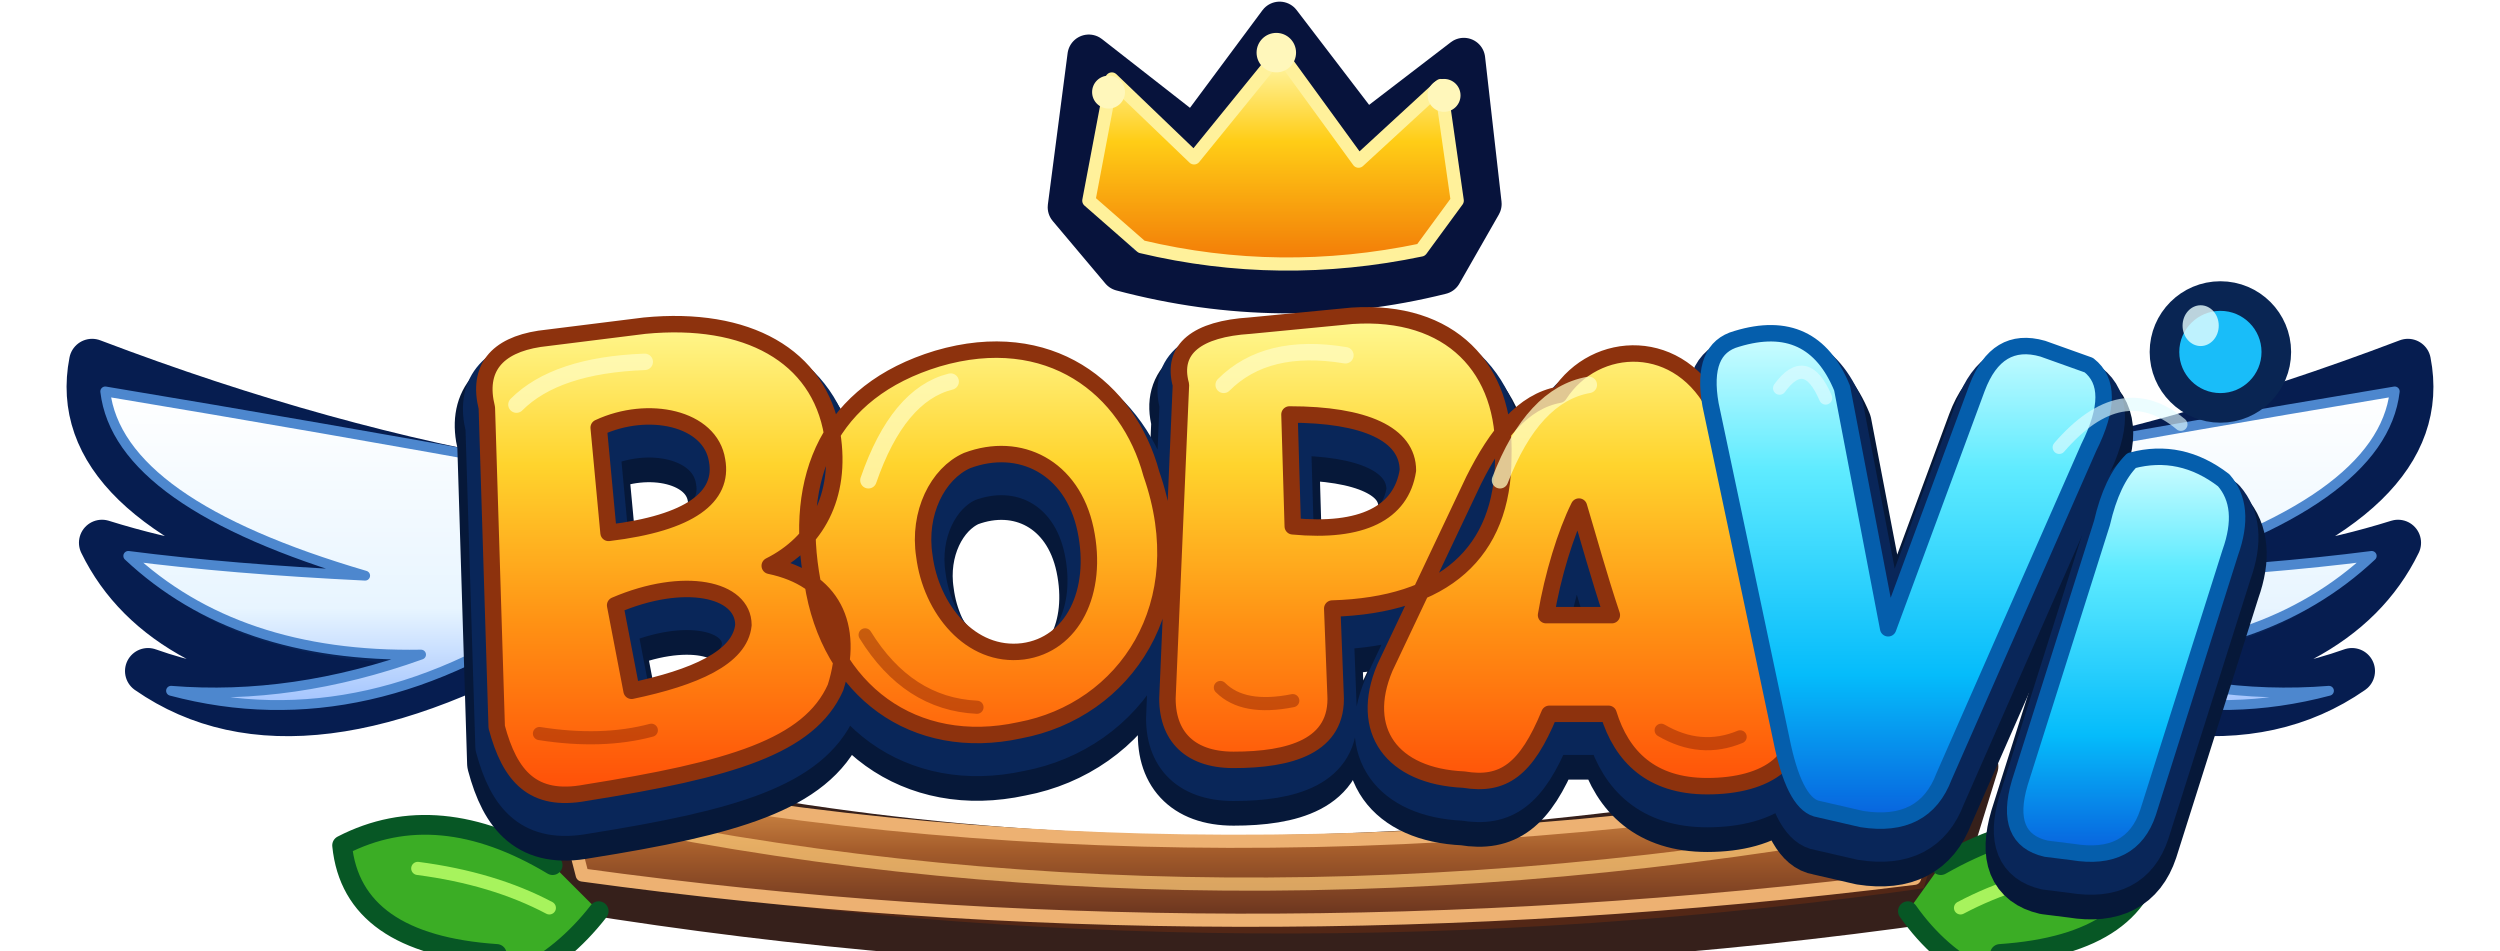
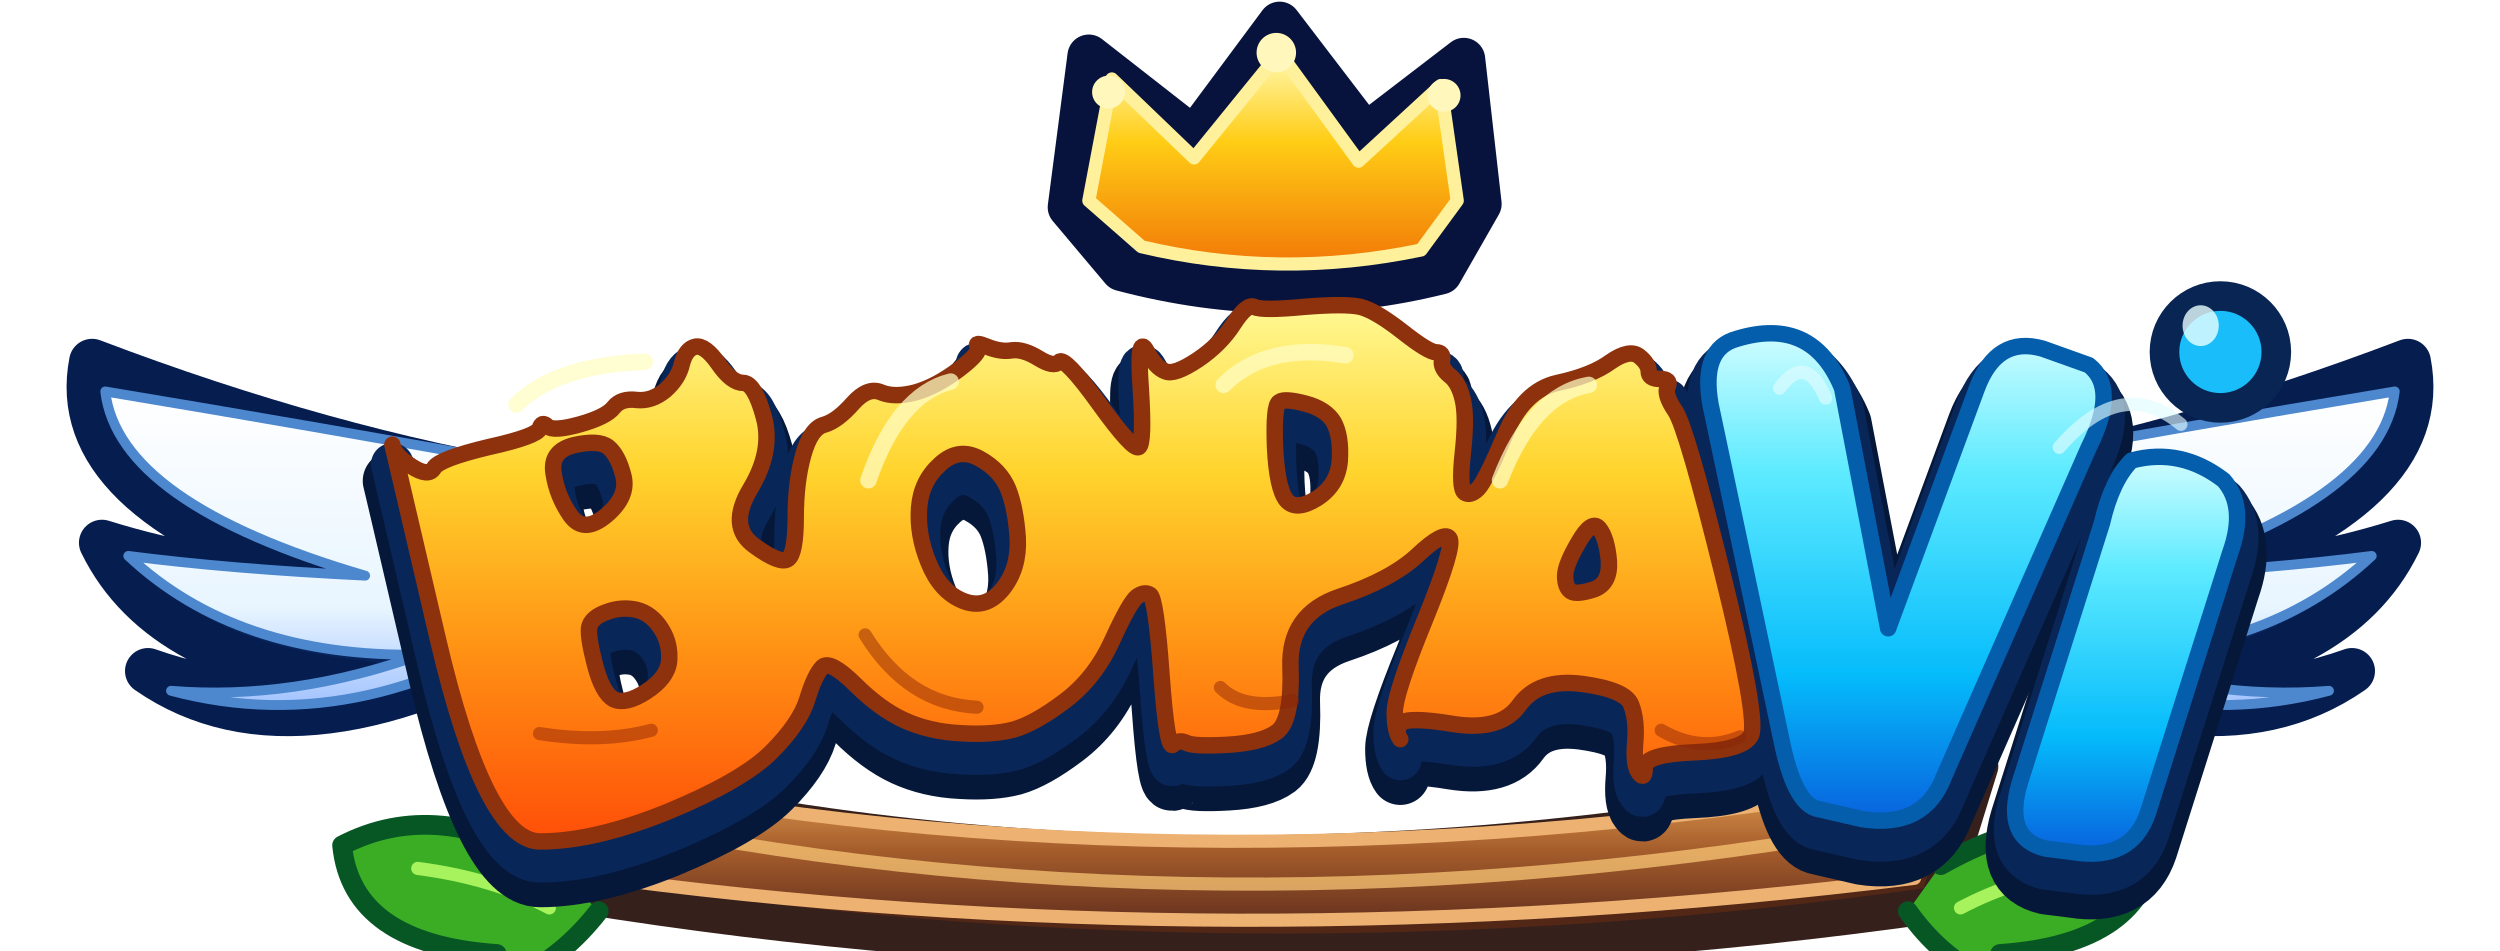
<svg xmlns="http://www.w3.org/2000/svg" width="760" height="289" viewBox="0 0 760 289" role="img" aria-label="BOPAVI">
  <defs>
    <linearGradient id="goldText" x1="0" y1="0" x2="0" y2="1">
      <stop stop-color="#fff994" />
      <stop offset=".31" stop-color="#ffd42d" />
      <stop offset=".64" stop-color="#ff9214" />
      <stop offset="1" stop-color="#ff4e08" />
    </linearGradient>
    <linearGradient id="cyanText" x1="0" y1="0" x2="0" y2="1">
      <stop stop-color="#d0fdff" />
      <stop offset=".28" stop-color="#5febff" />
      <stop offset=".7" stop-color="#05bcfb" />
      <stop offset="1" stop-color="#0861dd" />
    </linearGradient>
    <linearGradient id="crownGold" x1="0" y1="0" x2="0" y2="1">
      <stop stop-color="#fff9b2" />
      <stop offset=".42" stop-color="#ffcd16" />
      <stop offset="1" stop-color="#f27907" />
    </linearGradient>
    <linearGradient id="feather" x1="0" y1="0" x2="0" y2="1">
      <stop stop-color="#ffffff" />
      <stop offset=".69" stop-color="#e8f5ff" />
      <stop offset="1" stop-color="#a2c3fe" />
    </linearGradient>
    <linearGradient id="wood" x1="0" y1="0" x2="0" y2="1">
      <stop stop-color="#e9a455" />
      <stop offset=".53" stop-color="#a45c2b" />
      <stop offset="1" stop-color="#67321e" />
    </linearGradient>
  </defs>
  <g transform="scale(1 1)">
    <g stroke-linejoin="round" stroke-linecap="round">
      <g transform="translate(0 37)">
        <path d="M165 111Q99 100 28 73Q20 114 96 139Q63 138 31 128Q49 165 112 171Q79 179 45 167Q91 199 172 151Z" fill="#08245a" stroke="#061d50" stroke-width="14" />
        <path d="M164 105Q98 93 32 82Q36 116 111 138Q70 136 39 132Q72 163 128 162Q89 176 52 173Q112 189 172 146Z" fill="url(#feather)" stroke="#4d87ce" stroke-width="3" />
        <path d="M595 111Q661 100 732 73Q740 114 664 139Q697 138 729 128Q711 165 648 171Q681 179 715 167Q669 199 588 151Z" fill="#08245a" stroke="#061d50" stroke-width="14" />
        <path d="M596 105Q662 93 728 82Q724 116 649 138Q690 136 721 132Q688 163 632 162Q671 176 708 173Q648 189 588 146Z" fill="url(#feather)" stroke="#4d87ce" stroke-width="3" />
      </g>
      <g transform="translate(0 82)">
        <path d="M160 151Q366 204 602 151L589 193Q379 223 175 190Z" fill="#532716" stroke="#36201b" stroke-width="11" />
        <path d="M169 153Q367 194 591 154L582 185Q373 211 177 184Z" fill="url(#wood)" stroke="#edb172" stroke-width="4" />
        <path d="M175 165Q368 207 580 168" fill="none" stroke="#ffcd7b" stroke-opacity=".7" stroke-width="4" />
        <path d="M168 181Q133 160 104 175Q107 205 151 208Q131 218 126 222Q161 222 182 195" fill="#3bad25" stroke="#075725" stroke-width="6" />
        <path d="M590 181Q627 160 655 175Q652 205 608 208Q629 218 635 222Q599 222 580 195" fill="#3bad25" stroke="#075725" stroke-width="6" />
        <path d="M127 182Q150 185 167 194M634 182Q613 185 596 194" fill="none" stroke="#a7f35d" stroke-width="4" />
      </g>
      <path d="M325 63L331 17L363 42L389 7L415 41L445 18L450 62L438 83Q390 95 341 82Z" fill="#071a55" stroke="#07133c" stroke-width="13" />
      <path d="M331 61L338 24L363 48L389 16L413 49L438 26L443 61L432 76Q389 85 347 75Z" fill="url(#crownGold)" stroke="#fff19b" stroke-width="4" />
      <circle cx="337" cy="28" r="5" fill="#fff7bb" />
      <circle cx="388" cy="16" r="6" fill="#fff7bb" />
      <circle cx="439" cy="29" r="5" fill="#fff7bb" />
    </g>
    <defs>
-       <path id="ownerWarm" fill-rule="evenodd" d="M148 136 C145 124 151 117 164 115 L196 111 C227 108 249 120 253 144 C256 163 248 177 234 184 C253 188 260 202 254 221 C246 239 222 246 178 253 C162 256 155 248 151 233 Z M182 142 C197 135 216 139 218 152 C220 163 210 171 185 174 Z M187 196 C208 187 226 191 226 202 C225 212 211 218 192 222 Z M285 121 C319 111 343 130 350 156 C364 196 342 228 310 234 C278 241 252 222 247 189 C241 157 252 131 285 121 Z M294 152 C310 146 326 154 330 173 C334 192 326 208 311 210 C295 212 283 197 281 181 C279 168 285 156 294 152 Z M359 129 C356 118 364 112 380 111 L411 108 C441 106 458 124 457 151 C457 180 439 196 405 197 L406 223 C407 239 392 243 375 243 C361 243 354 235 355 222 Z M392 138 L393 172 C414 174 426 168 428 155 C428 144 415 138 392 138 Z M474 132 C485 115 511 114 522 137 C530 154 536 204 545 226 C550 243 537 251 519 251 C502 251 493 242 489 229 L471 229 C464 246 457 251 445 249 C423 248 413 234 421 215 L448 158 C455 144 463 134 474 132 Z M480 166 C476 174 472 187 470 199 L490 199 C486 187 483 176 480 166 Z" />
+       <path id="ownerWarm" fill-rule="evenodd" d="M532.3,235.5 C533.8,232.4 531,216.1 523.7,186.6 C516.4,157 511.6,140.5 509.3,137 C506.9,133.5 506.2,131 507,129.5 C507.7,128 506.9,127.2 504.6,127.2 C502.3,127.2 501.2,126.4 501.2,124.9 C501.2,123.4 500.2,121.8 498.3,120.3 C496.4,118.8 493.5,119.3 489.6,122 C485.8,124.8 480.4,126.9 473.5,128.4 C466.6,129.9 461.2,135.3 457.4,144.5 C453.5,153.7 450.8,159.1 449.3,160.6 C447.8,162.1 446.4,162.5 445.3,161.8 C444.1,161 443.9,156.9 444.7,149.6 C445.5,142.3 445.5,137 444.7,133.6 C443.9,130.1 442.6,127.6 440.6,126.1 C438.8,124.6 438,123 438.4,121.4 C438.7,119.9 438.1,119.1 436.6,119.1 C435.1,119.1 431.6,117 426.3,112.8 C420.9,108.6 416.7,106.1 413.6,105.3 C410.5,104.6 404.8,104.6 396.3,105.3 C387.8,106.1 382.8,106.1 381.3,105.3 C379.8,104.6 377.7,106.3 375,110.5 C372.3,114.7 368.7,118.3 364.1,121.4 C359.4,124.5 356.2,125.7 354.3,124.9 C352.3,124.2 350.4,122.1 348.5,118.6 C346.6,115.1 346,119 346.8,130.1 C347.5,141.2 347.3,147.2 346.2,147.9 C345.1,148.7 341,144.3 334.1,134.7 C327.2,125.1 323.1,120.9 322,122 C320.9,123.2 318.8,122.8 315.7,120.9 C312.6,119 309.9,118.2 307.6,118.5 C305.3,118.9 302.8,118.5 300.1,117.4 C297.4,116.3 296.5,116.3 297.3,117.4 C298,118.5 296.1,120.8 291.5,124.3 C286.9,127.8 282.5,130.1 278.3,131.3 C274,132.4 270.6,132.4 267.9,131.3 C265.2,130.1 262.3,131.2 259.2,134.7 C256.1,138.2 253.3,140.3 250.6,141.1 C247.8,141.8 245.7,144.9 244.2,150.3 C242.7,155.6 241.9,162 241.9,169.3 C241.9,176.5 241.1,180.8 239.6,181.9 C238.1,183.1 234.6,181.8 229.3,177.9 C223.9,174 223.5,168.3 228.1,160.6 C232.7,152.9 234.1,145.7 232.2,138.8 C230.3,131.8 228.2,128.4 225.9,128.4 C223.6,128.4 221.1,126.5 218.4,122.6 C215.7,118.7 213.3,117 211.4,117.4 C209.5,117.8 208.1,119.5 207.3,122.6 C206.6,125.7 204.9,128.3 202.2,130.7 C199.5,132.9 196.7,133.9 193.6,133.6 C190.5,133.2 188.1,133.9 186.6,135.8 C185.1,137.8 181.6,139.5 176.3,141 C170.9,142.5 167.6,142.7 166.4,141.6 C165.3,140.5 164.5,140.7 164.1,142.2 C163.8,143.7 158.6,145.7 148.6,147.9 C138.6,150.3 133,152.4 131.9,154.3 C130.8,156.2 128.5,156 125,153.7 C121.5,151.4 119.6,149.3 119.3,147.3 C118.9,145.4 123.5,165.1 133.1,206.2 C142.7,247.3 153.1,267.8 164.2,267.8 C175.3,267.8 188.4,264.7 203.4,258.6 C218.3,252.4 228.7,246.4 234.4,240.7 C240.2,234.9 243.9,229.5 245.4,224.6 C246.9,219.6 248.5,216.3 250,214.8 C251.5,213.3 254.8,215 259.8,219.9 C264.8,224.9 269.8,228.6 274.8,230.9 C279.8,233.2 285.6,234.6 292.1,234.9 C298.6,235.3 303.9,234.9 308.1,233.8 C312.4,232.6 317.6,229.7 323.7,225.1 C329.8,220.5 334.6,214.4 338.1,206.7 C341.6,199 344.1,194.6 345.6,193.4 C347.1,192.3 348.5,192.1 349.6,192.8 C350.8,193.6 352,201.7 353.1,217.1 C354.2,232.4 355.4,239.5 356.6,238.4 C357.7,237.3 359.1,237.1 360.6,237.8 C362.1,238.6 366.3,238.8 373.3,238.4 C380.2,238 385.2,236.7 388.3,234.4 C391.3,232.1 392.7,225.5 392.3,214.8 C391.9,204 396.9,196.9 407.3,193.4 C417.6,190 425.5,185.8 430.9,180.8 C436.2,175.8 439.5,174.1 440.6,175.6 C441.8,177.1 439.3,185.4 433.2,200.4 C427.1,215.3 424,224.7 424,228.6 C424,232.5 424.6,235.2 425.7,236.7 C426.8,238.2 426.8,238.2 425.7,236.7 C424.6,235.2 424.6,233.6 425.7,232.1 C426.8,230.5 432.2,230.5 441.8,232.1 C451.4,233.6 458.1,231.7 461.9,226.3 C465.8,220.9 472.1,218.8 480.9,219.9 C489.8,221.1 494.8,223.2 495.9,226.3 C497.1,229.4 497.5,233.2 497.1,237.8 C496.7,242.4 497.1,245.5 498.3,247 C499.4,248.5 500,248 500,245.3 C500,242.6 505,241.1 515,240.7 C525,240.3 530.8,238.6 532.3,235.5Z M184.3,198.1 C187.4,196.9 190.5,196.7 193.6,197.4 C196.7,198.2 199.2,200.2 201.1,203.3 C203,206.3 203.7,209.6 203.4,213.1 C203,216.5 200.7,219.5 196.4,222.3 C192.2,225 188.9,225.7 186.6,224.6 C184.3,223.4 182.4,219.9 180.9,214.2 C179.4,208.4 178.8,204.6 179.1,202.7 C179.5,200.8 181.2,199.2 184.3,198.1Z M479.9,176.8 C482.6,172.1 484.7,170.8 486.2,172.7 C487.7,174.6 488.7,177.9 489.1,182.5 C489.4,187.1 487.9,190 484.5,191.2 C481,192.3 478.7,192.5 477.6,191.8 C476.4,191 475.8,189.4 475.8,187.1 C475.8,184.8 477.2,181.4 479.9,176.8Z M285.8,153.1 C289.6,149.6 293.6,149.1 297.8,151.4 C302,153.7 304.9,156.8 306.5,160.7 C308,164.5 309,169.5 309.4,175.6 C309.7,181.7 308.2,186.9 304.7,191.2 C301.2,195.4 297.2,196.5 292.6,194.6 C288,192.7 284.6,188.8 282.3,183.1 C279.9,177.3 279,171.7 279.4,166.4 C279.8,161 281.9,156.6 285.8,153.1Z M174.6,147.3 C179.5,146.2 183,146.4 184.9,147.9 C186.8,149.4 188.4,152.3 189.5,156.6 C190.6,160.8 188.9,164.8 184.3,168.7 C179.7,172.5 176.1,172.5 173.4,168.7 C170.7,164.8 169,160.6 168.3,156 C167.5,151.4 169.6,148.5 174.6,147.3Z M388.9,134.2 C390,133.4 392.7,133.6 396.9,134.7 C401.1,135.8 404,137.8 405.5,140.4 C407,143.2 407.6,147 407.3,152 C406.9,157 404.6,160.8 400.4,163.5 C396.1,166.2 393,166.3 391.1,164.1 C389.2,161.8 388,156.4 387.6,147.9 C387.3,139.5 387.7,134.9 388.9,134.2Z" />
      <path id="ownerBlue" d="M528 115 Q551 108 560 130 L574 203 L601 130 Q607 114 621 118 L635 123 Q644 130 635 148 L591 248 Q585 264 566 261 L553 258 Q546 257 542 239 L520 135 Q517 118 528 115 Z" />
      <path id="ownerI" d="M648 152 Q663 148 676 158 Q683 166 678 180 L653 259 Q648 274 630 271 L622 270 Q609 267 614 250 L639 171 Q642 158 648 152 Z" />
    </defs>
    <g transform="translate(0 -12)" stroke-linecap="round" stroke-linejoin="round">
      <use href="#ownerWarm" transform="translate(0 11)" fill="#061b49" stroke="#061839" stroke-width="18" />
      <use href="#ownerBlue" transform="translate(0 11)" fill="#061b49" stroke="#061839" stroke-width="18" />
      <use href="#ownerI" transform="translate(0 11)" fill="#061b49" stroke="#061839" stroke-width="18" />
      <use href="#ownerWarm" transform="translate(0 6)" fill="#a43a0b" stroke="#092659" stroke-width="13" />
      <use href="#ownerBlue" transform="translate(0 6)" fill="#084c9a" stroke="#092659" stroke-width="13" />
      <use href="#ownerI" transform="translate(0 6)" fill="#084c9a" stroke="#092659" stroke-width="13" />
      <use href="#ownerWarm" fill="url(#goldText)" stroke="#8d320d" stroke-width="5" />
      <use href="#ownerBlue" fill="url(#cyanText)" stroke="#055eac" stroke-width="5" />
      <use href="#ownerI" fill="url(#cyanText)" stroke="#055eac" stroke-width="5" />
      <path d="M157 135 Q169 123 196 122 M264 158 Q273 132 289 128 M372 129 Q385 116 409 120 M456 158 Q466 132 483 129" fill="none" stroke="#fffcc2" stroke-width="5" stroke-opacity=".74" />
      <path d="M164 235 Q183 238 198 234 M263 205 Q276 226 297 227 M371 221 Q378 228 393 225 M505 234 Q517 241 529 236" fill="none" stroke="#8a2507" stroke-width="4" stroke-opacity=".47" />
      <path d="M541 130Q549 119 555 133 M626 148Q645 126 663 141" fill="none" stroke="#e1fbff" stroke-width="4" stroke-opacity=".64" />
      <ellipse cx="675" cy="119" rx="17" ry="17" fill="#19bdf9" stroke="#092553" stroke-width="9" />
      <ellipse cx="669" cy="111" rx="5.5" ry="6.2" fill="#e7ffff" opacity=".80" />
    </g>
  </g>
</svg>
